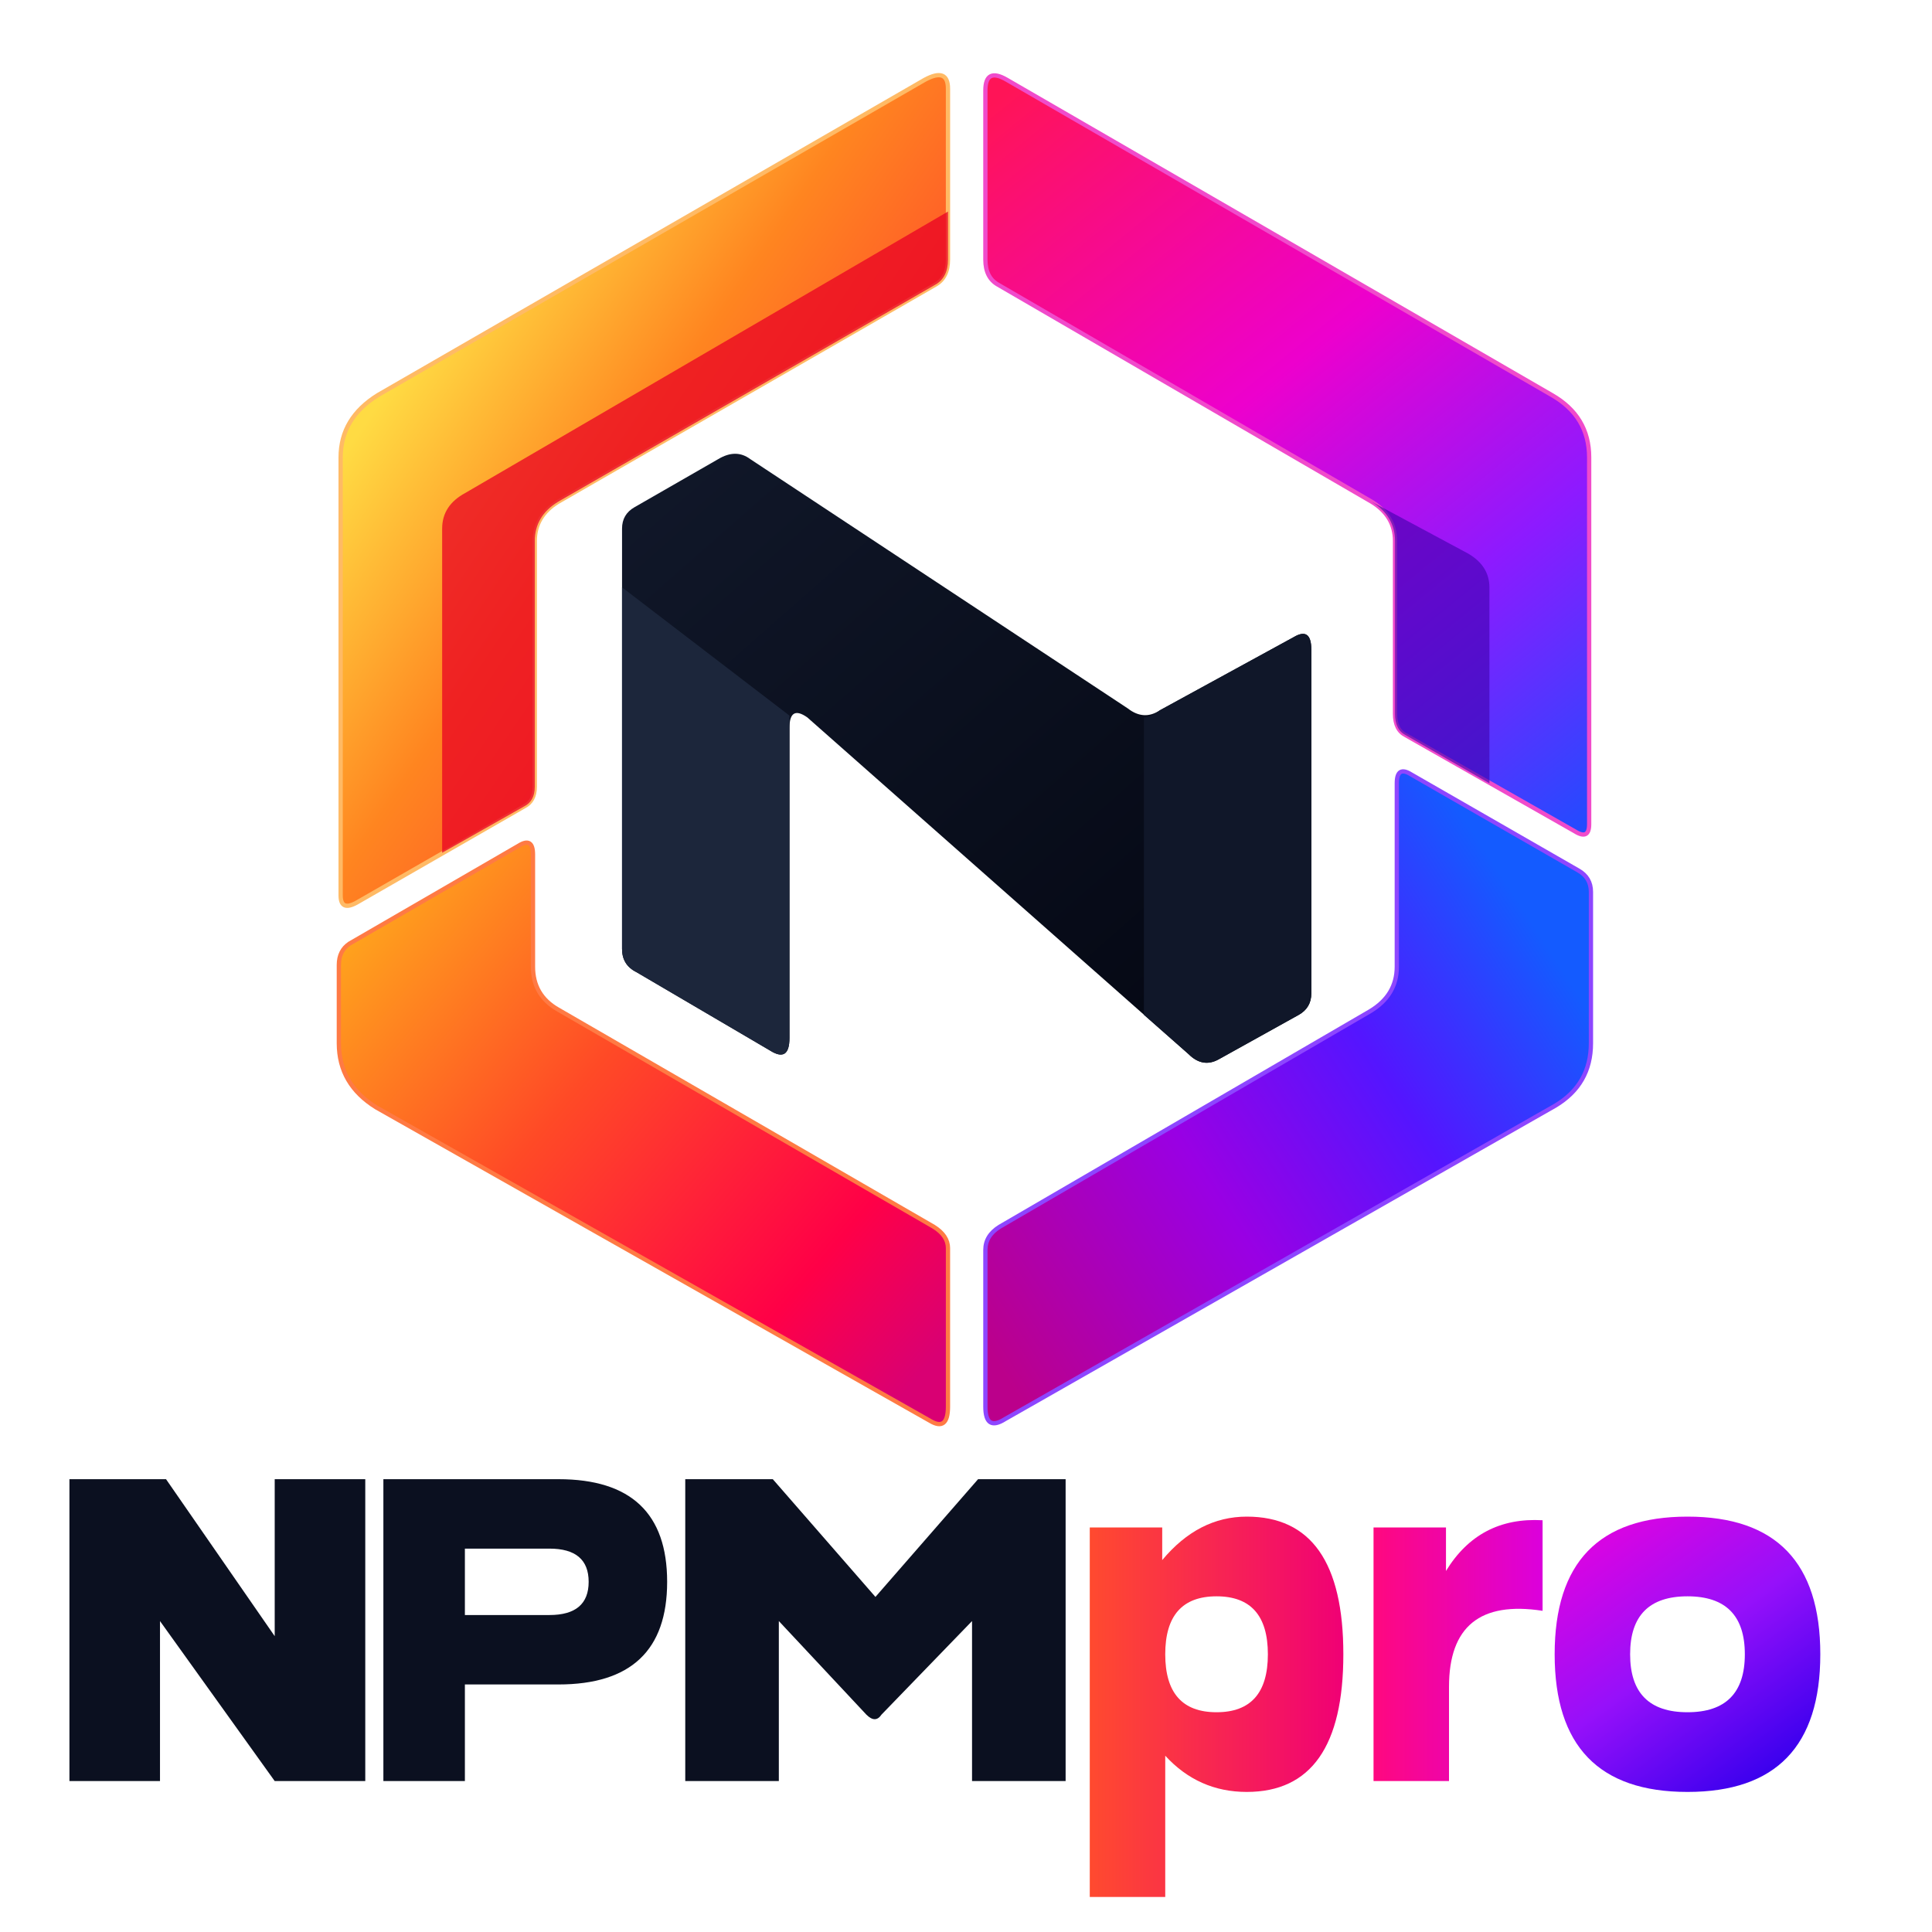
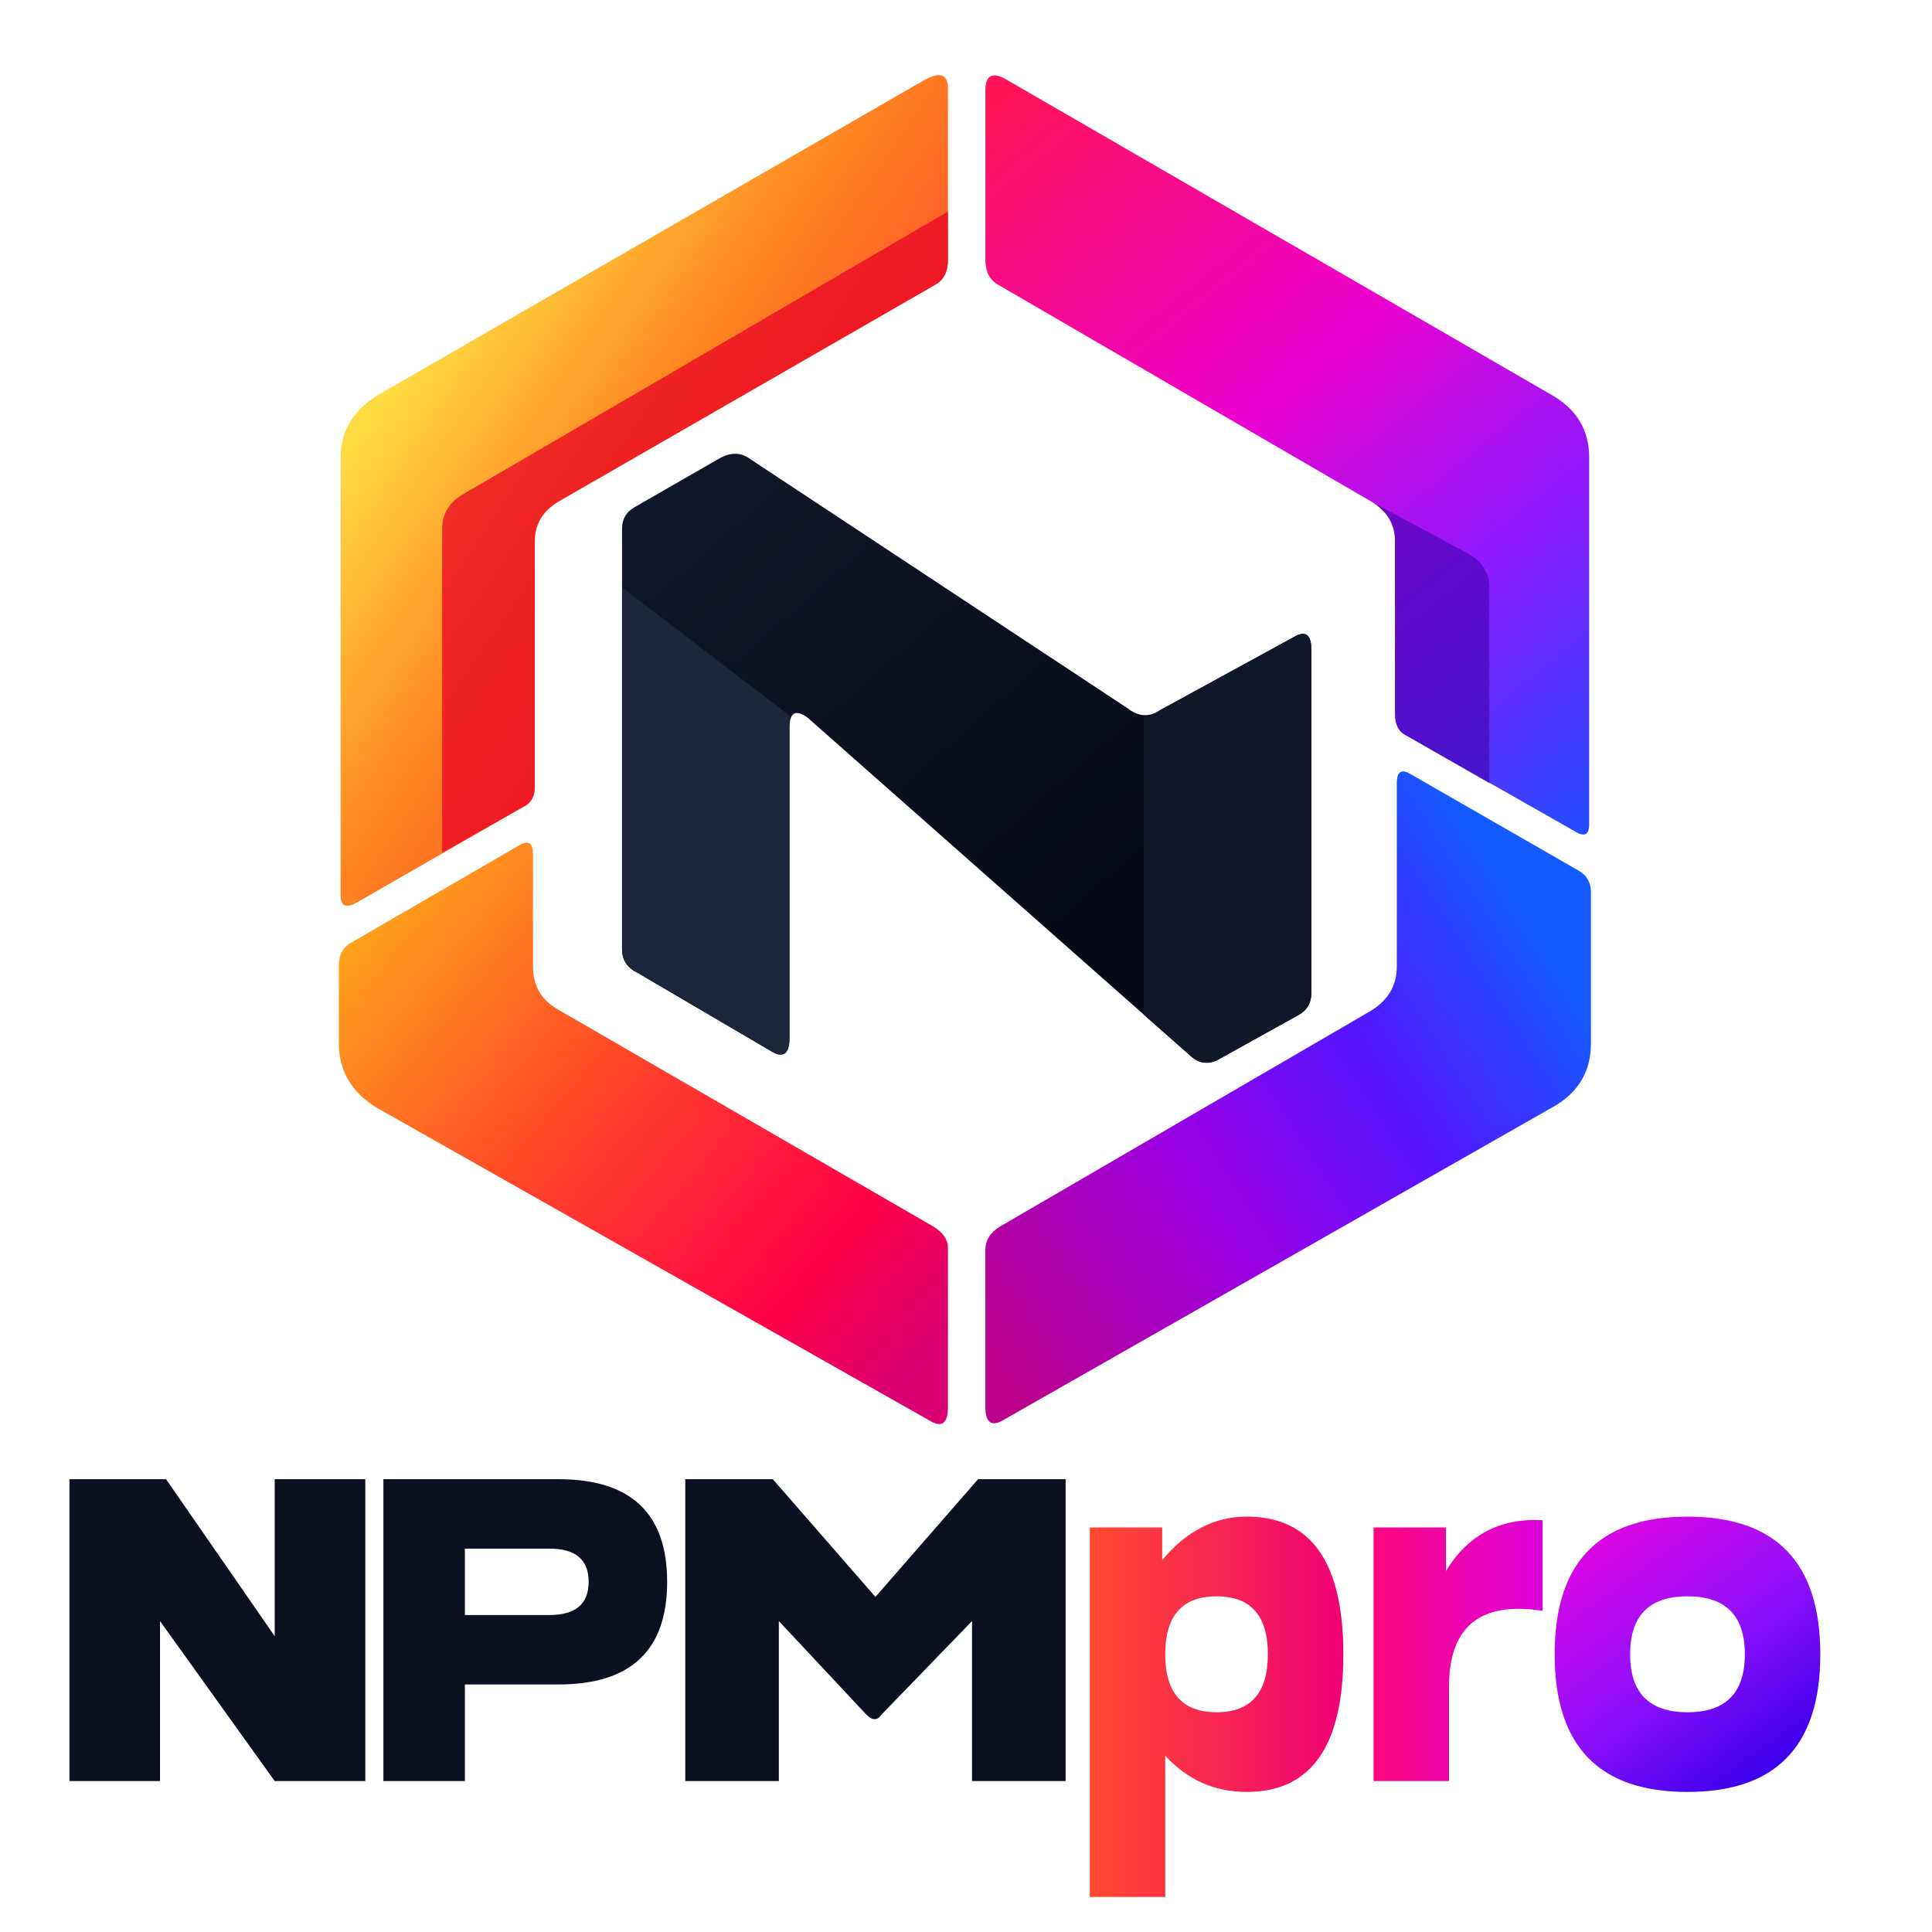
<svg xmlns="http://www.w3.org/2000/svg" viewBox="0 0 640 640" role="img" aria-labelledby="title">
  <defs>
    <linearGradient id="warm" gradientUnits="userSpaceOnUse" x1="290" y1="330" x2="600" y2="540">
      <stop stop-color="#FFDB43" />
      <stop offset=".35" stop-color="#FF8520" />
      <stop offset="1" stop-color="#FF1636" />
    </linearGradient>
    <linearGradient id="cool" gradientUnits="userSpaceOnUse" x1="650" y1="145" x2="980" y2="550">
      <stop stop-color="#FF1457" />
      <stop offset=".42" stop-color="#ED00CD" />
      <stop offset=".72" stop-color="#8D1AFF" />
      <stop offset="1" stop-color="#254AFF" />
    </linearGradient>
    <linearGradient id="bottom" gradientUnits="userSpaceOnUse" x1="290" y1="585" x2="610" y2="855">
      <stop stop-color="#FFAC1C" />
      <stop offset=".4" stop-color="#FF4A26" />
      <stop offset=".8" stop-color="#FF0047" />
      <stop offset="1" stop-color="#D90073" />
    </linearGradient>
    <linearGradient id="lowercool" gradientUnits="userSpaceOnUse" x1="645" y1="860" x2="970" y2="650">
      <stop stop-color="#BB008B" />
      <stop offset=".4" stop-color="#9900E4" />
      <stop offset=".7" stop-color="#5415FF" />
      <stop offset="1" stop-color="#145BFF" />
    </linearGradient>
    <linearGradient id="silver" x1=".2" y1="0" x2=".7" y2="1">
      <stop stop-color="#FFFFFF" />
      <stop offset=".48" stop-color="#F6F7FC" />
      <stop offset="1" stop-color="#AAB7E4" />
    </linearGradient>
    <linearGradient id="leg" x2="1" y2=".4">
      <stop stop-color="#E5E7F4" />
      <stop offset=".55" stop-color="#C3C9E1" />
      <stop offset="1" stop-color="#D8DEF0" />
    </linearGradient>
    <linearGradient id="ink" x2="1" y2="1">
      <stop stop-color="#11182A" />
      <stop offset="1" stop-color="#030611" />
    </linearGradient>
    <linearGradient id="p">
      <stop stop-color="#FF4A2F" />
      <stop offset="1" stop-color="#F00075" />
    </linearGradient>
    <linearGradient id="r">
      <stop stop-color="#FF087F" />
      <stop offset="1" stop-color="#DB00DC" />
    </linearGradient>
    <linearGradient id="o" x2=".7" y2="1">
      <stop stop-color="#EE00DB" />
      <stop offset=".55" stop-color="#9610FA" />
      <stop offset="1" stop-color="#3C00EE" />
    </linearGradient>
  </defs>
  <g transform="translate(64 0)">
    <g transform="translate(-114 -55) scale(.59)">
-       <path fill="url(#warm)" stroke="#FFBA65" stroke-width="2.4" stroke-linejoin="round" d="M617 143Q617 131 604 138L297 315Q276 328 276 350V596Q276 605 285 600L379 546Q385 543 385 535V397Q385 383 398 375L610 253Q617 249 617 239Z" />
-       <path fill="url(#cool)" stroke="#F04BCB" stroke-width="2.4" stroke-linejoin="round" d="M638 144Q638 131 650 138L956 315Q977 327 977 350V556Q977 565 969 560L874 506Q868 503 868 494V397Q868 383 855 375L645 253Q638 249 638 239Z" />
-       <path fill="url(#bottom)" stroke="#FF7A44" stroke-width="2.4" stroke-linejoin="round" d="M384 573Q384 563 376 568L281 623Q275 627 275 635V679Q275 702 296 715L607 891Q617 897 617 883V794Q617 787 609 782L398 660Q384 652 384 636Z" />
-       <path fill="url(#lowercool)" stroke="#8D46FF" stroke-width="2.4" stroke-linejoin="round" d="M869 533Q869 523 877 528L971 582Q978 586 978 594V679Q978 702 958 714L649 890Q638 897 638 883V795Q638 787 646 782L854 661Q869 652 869 636Z" />
+       <path fill="url(#warm)" d="M617 143Q617 131 604 138L297 315Q276 328 276 350V596Q276 605 285 600L379 546Q385 543 385 535V397Q385 383 398 375L610 253Q617 249 617 239Z" />
+       <path fill="url(#cool)" d="M638 144Q638 131 650 138L956 315Q977 327 977 350V556Q977 565 969 560L874 506Q868 503 868 494V397Q868 383 855 375L645 253Q638 249 638 239Z" />
+       <path fill="url(#bottom)" d="M384 573Q384 563 376 568L281 623Q275 627 275 635V679Q275 702 296 715L607 891Q617 897 617 883V794Q617 787 609 782L398 660Q384 652 384 636Z" />
+       <path fill="url(#lowercool)" d="M869 533Q869 523 877 528L971 582Q978 586 978 594V679Q978 702 958 714L649 890Q638 897 638 883V795Q638 787 646 782L854 661Q869 652 869 636Z" />
      <path fill="#E90023" opacity=".75" d="M617 212V239Q617 249 610 253L398 375Q385 383 385 397V535Q385 543 379 546L333 572V390Q333 377 346 370Z" />
      <path fill="#4100AD" opacity=".62" d="M855 375Q868 383 868 397V494Q868 503 874 506L921 533V423Q921 411 909 404Z" />
      <path fill="url(#ink)" d="M434 390Q434 382 441 378L488 351Q498 345 506 351L718 491Q727 498 736 492L811 451Q821 445 821 458V651Q821 659 814 663L769 688Q760 693 752 685L538 496Q528 489 528 502V676Q528 690 517 683L442 639Q434 635 434 626Z" />
      <path fill="#1C263B" d="M434 423 528 495V676Q528 690 517 683L442 639Q434 635 434 626Z" />
      <path fill="#101729" d="M727 496Q731 496 736 492L811 451Q821 445 821 458V651Q821 659 814 663L769 688Q760 693 752 685L727 663Z" />
    </g>
  </g>
  <g transform="translate(23 490)">
    <path transform="translate(0 0) scale(1 1)" fill-rule="evenodd" fill="#0B1020" d="M0 100V0H32L68 52V0H98V100H68L30 47V100Z" />
    <path transform="translate(104 0) scale(1 1)" fill-rule="evenodd" fill="#0B1020" d="M0 100V0H58Q94 0 94 34Q94 68 58 68H27V100ZM27 23V45H55Q68 45 68 34Q68 23 55 23Z" />
    <path transform="translate(204 0) scale(1 1)" fill-rule="evenodd" fill="#0B1020" d="M0 100V0H29L63 39 97 0H126V100H95V47L65 78Q63 81 60 78L31 47V100Z" />
    <path transform="translate(338 -20) scale(1 1.2)" fill-rule="evenodd" fill="url(#p)" d="M0 132V30H24V39Q36 27 52 27Q84 27 84 65Q84 103 52 103Q36 103 25 93V132ZM25 65Q25 81 42 81Q59 81 59 65Q59 49 42 49Q25 49 25 65Z" />
    <path transform="translate(432 -20) scale(1 1.2)" fill-rule="evenodd" fill="url(#r)" d="M0 100V30H24V42Q35 27 56 28V53Q25 49 25 74V100Z" />
    <path transform="translate(492 -20) scale(1 1.2)" fill-rule="evenodd" fill="url(#o)" d="M44 27Q88 27 88 65Q88 103 44 103Q0 103 0 65Q0 27 44 27ZM44 49Q25 49 25 65Q25 81 44 81Q63 81 63 65Q63 49 44 49Z" />
  </g>
</svg>
